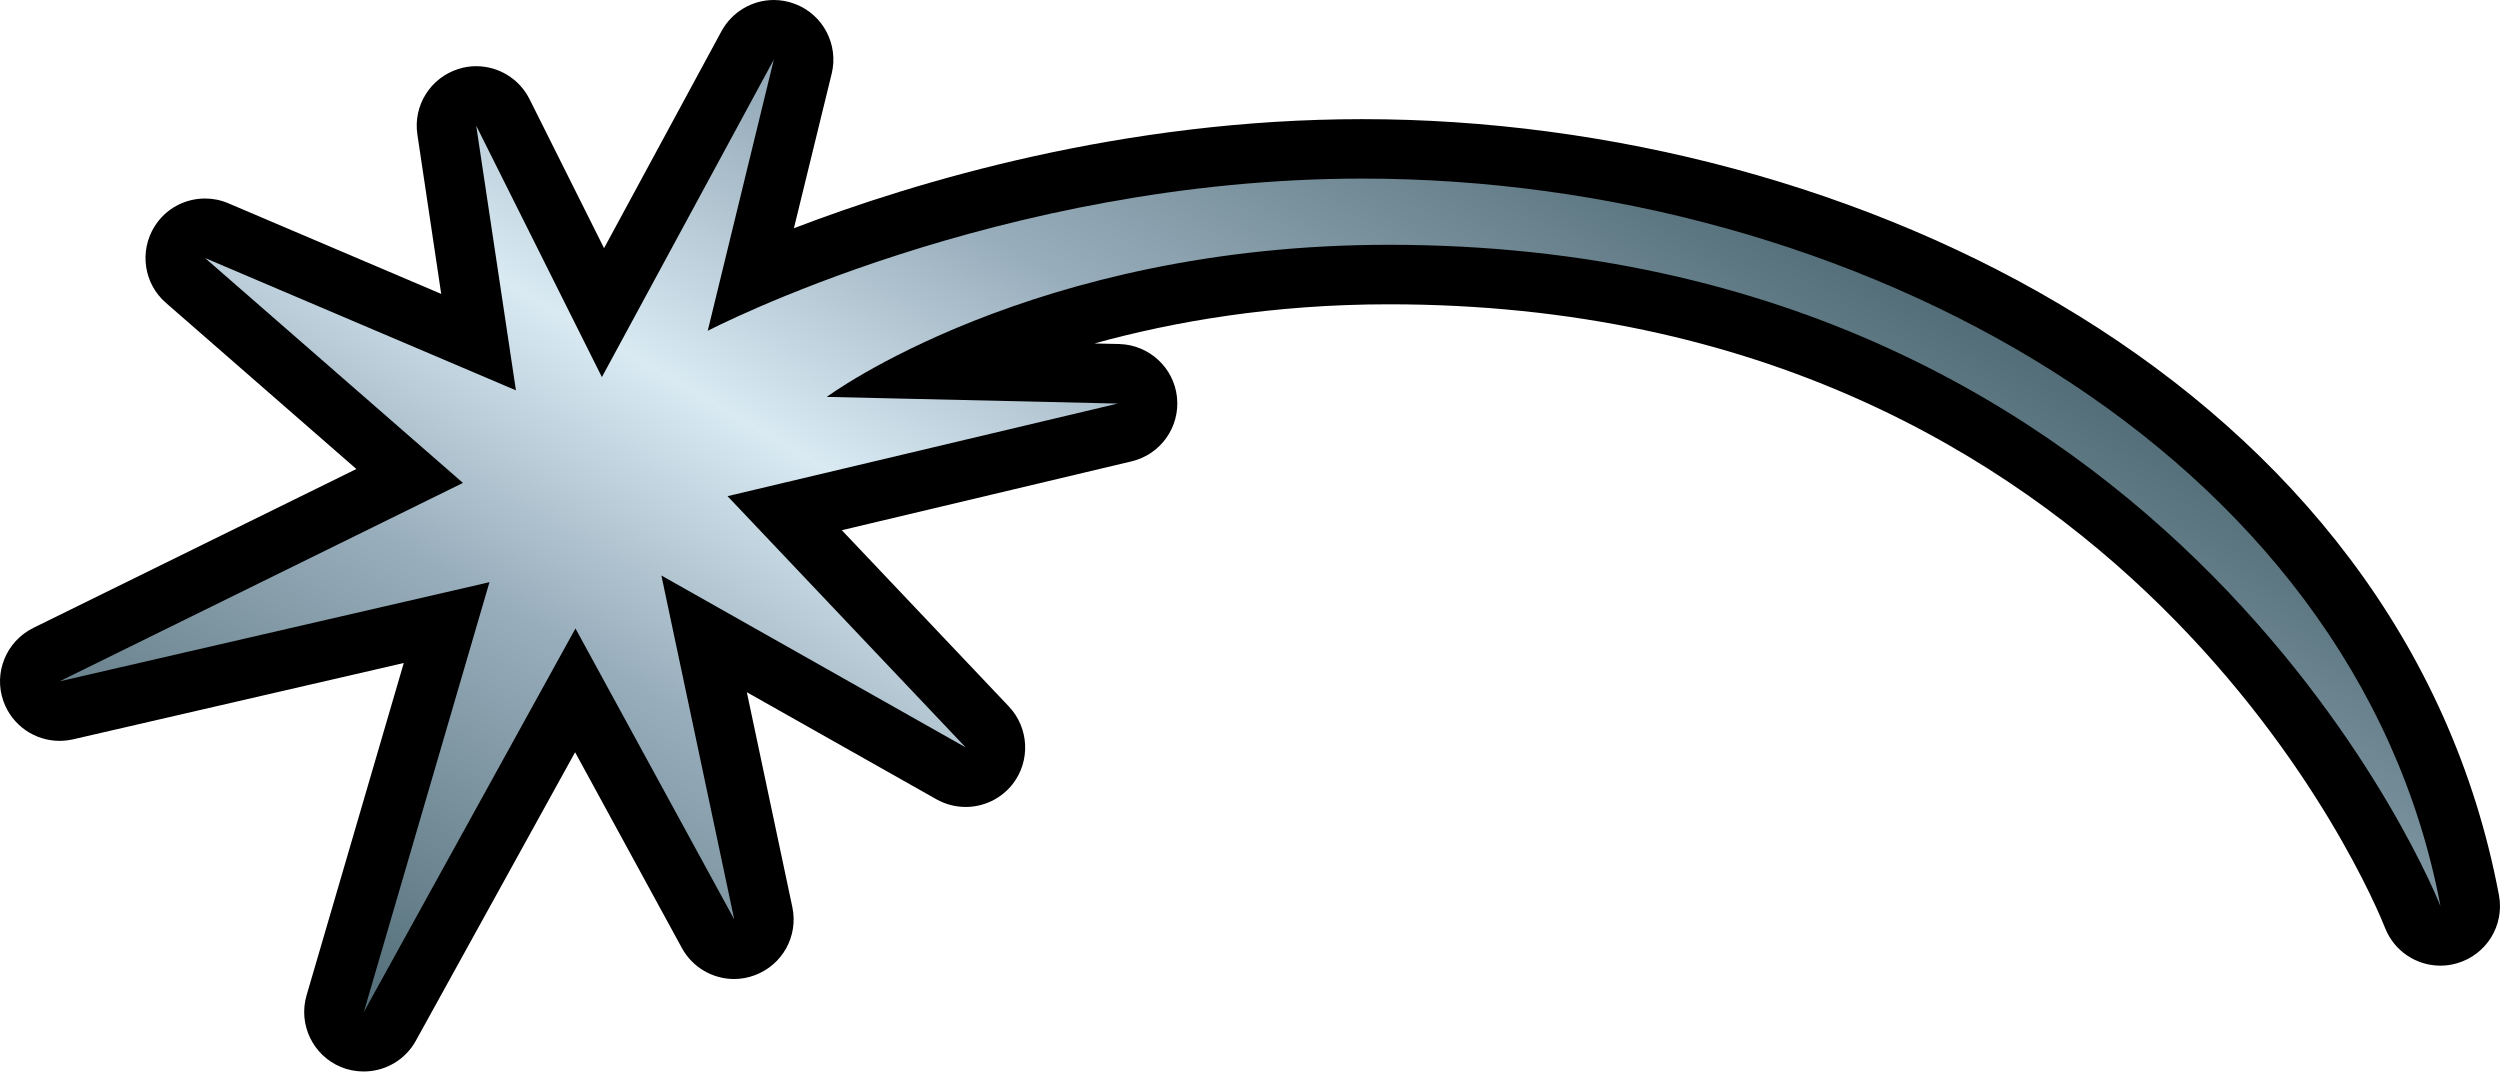
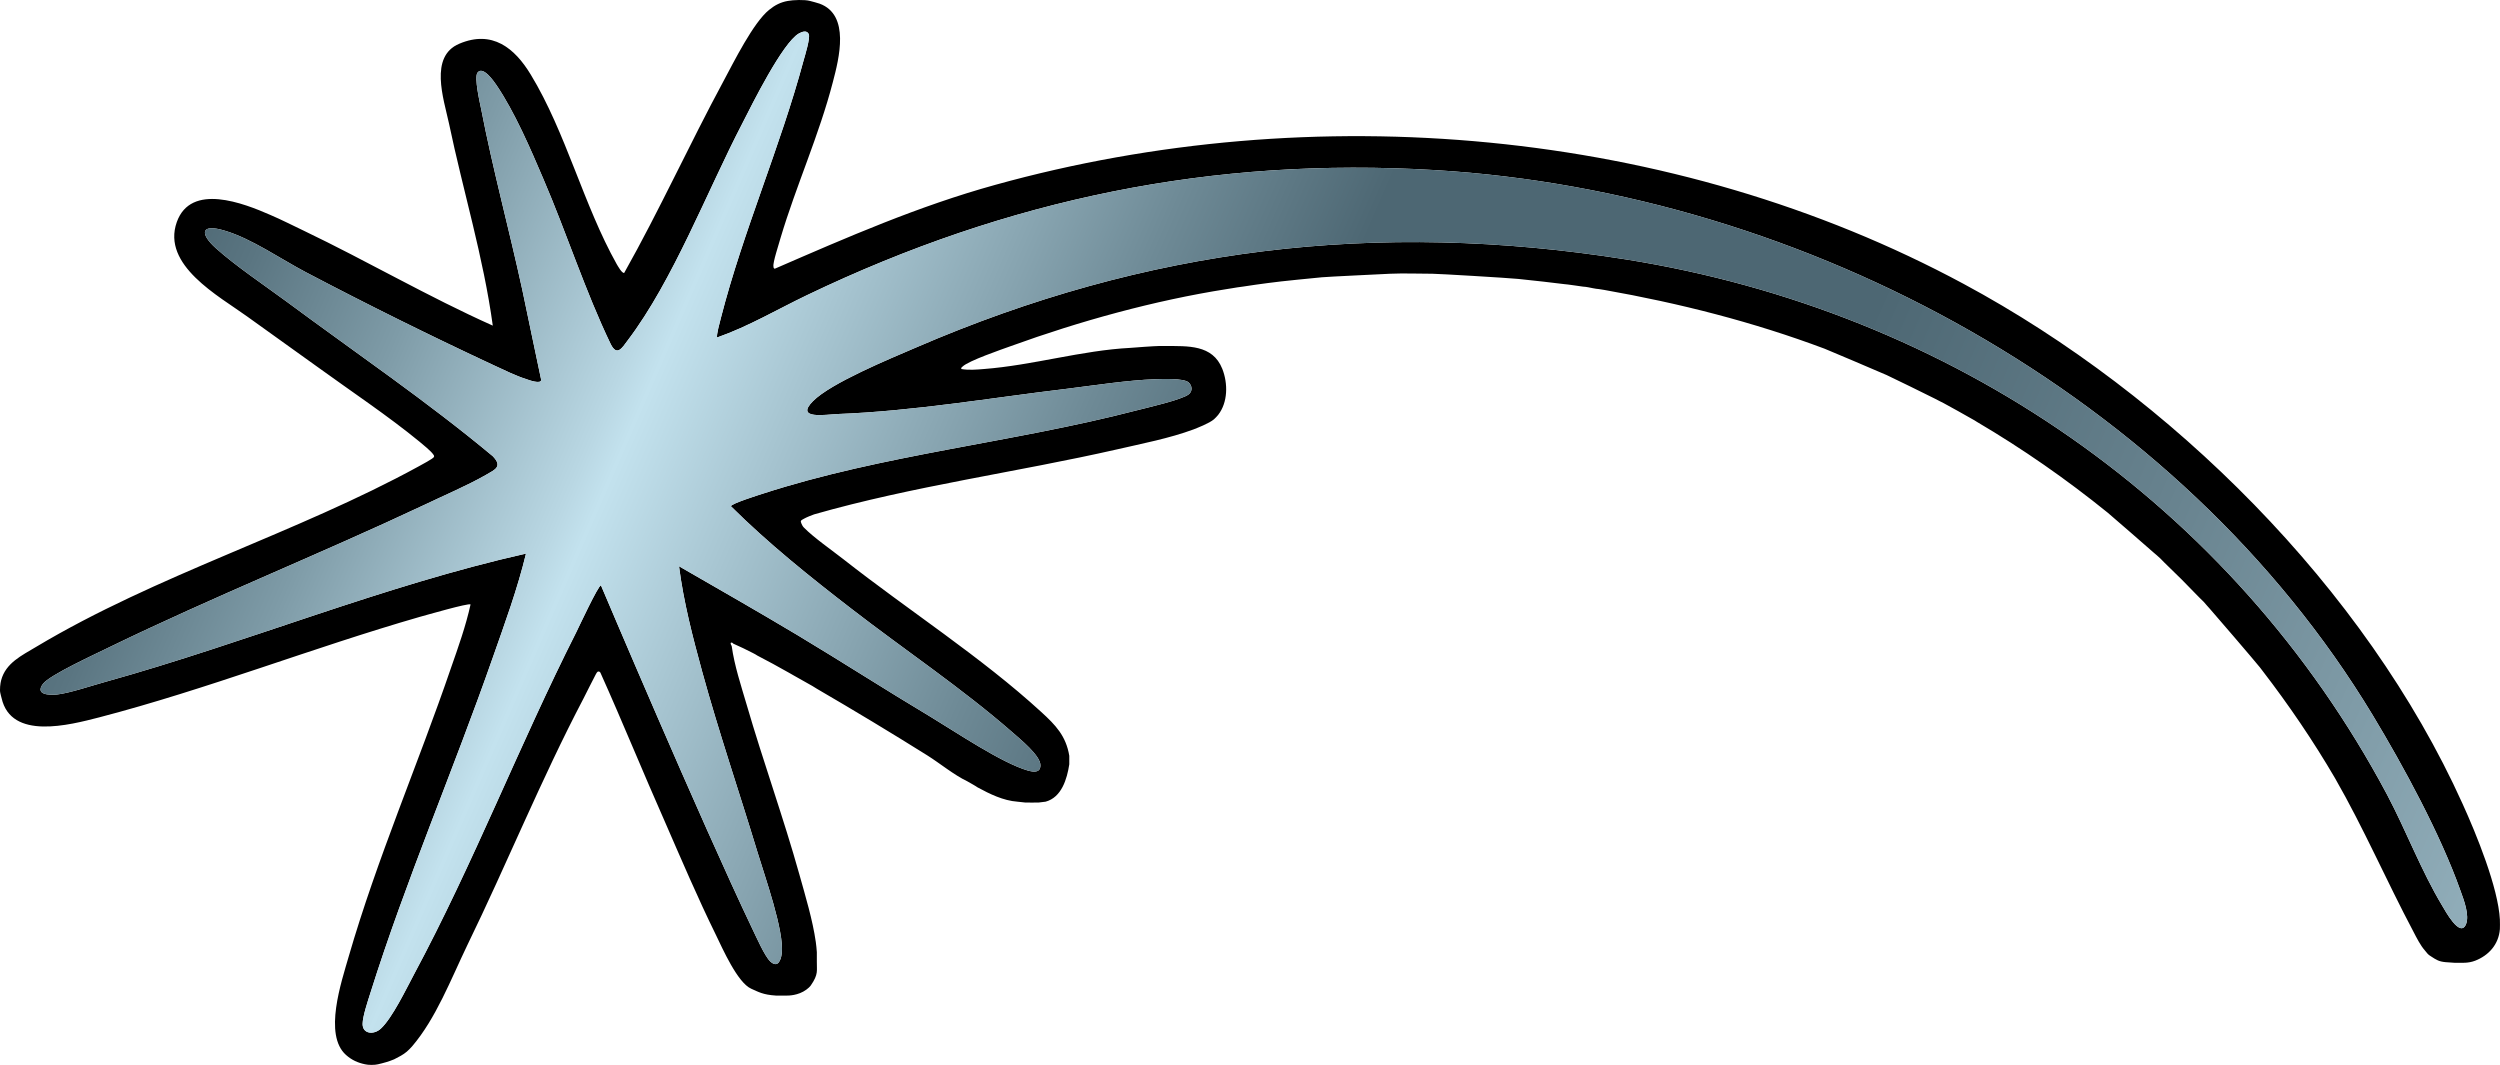
- <svg xmlns="http://www.w3.org/2000/svg" version="1.1" id="Layer_1" x="0px" y="0px" width="116.661" height="50">
-   <defs id="defs5" />
-   <g id="g5" transform="translate(7.2158472e-4)">
-     <path d="M 16.972,50 C 16.613,50 16.253,49.934 15.907,49.79 14.596,49.247 13.91,47.801 14.305,46.447 L 18.841,30.939 3.404,34.502 c -0.209,0.044 -0.419,0.07 -0.625,0.07 -1.152,0 -2.216,-0.719 -2.618,-1.846 -0.475,-1.328 0.128,-2.8 1.394,-3.426 L 16.629,21.886 7.74,14.131 C 6.71,13.237 6.489,11.725 7.213,10.564 7.735,9.731 8.633,9.263 9.569,9.263 c 0.365,0 0.729,0.07 1.085,0.223 l 9.934,4.229 -1.112,-7.436 c -0.203,-1.35 0.606,-2.647 1.911,-3.059 0.276,-0.092 0.559,-0.131 0.834,-0.131 1.03,0 2.006,0.574 2.489,1.538 l 3.477,6.954 5.478,-10.122 C 34.167,0.539 35.117,0 36.106,0 c 0.337,0 0.676,0.062 1.003,0.188 1.303,0.5 2.032,1.897 1.7,3.251 l -1.763,7.212 C 42.717,8.478 52.4,5.56 63.575,5.56 c 22.969,0 48.562,12.439 53.037,36.215 0.266,1.406 -0.587,2.783 -1.963,3.177 -0.254,0.075 -0.513,0.11 -0.771,0.11 -1.114,0 -2.155,-0.676 -2.582,-1.763 C 110.829,42.111 99.421,14.2 64.812,14.2 c -5.396,0 -10.015,0.797 -13.741,1.827 l 1.148,0.026 c 1.397,0.035 2.558,1.096 2.704,2.484 0.146,1.389 -0.763,2.673 -2.125,2.993 l -13.515,3.212 7.794,8.225 c 0.944,0.999 1.019,2.542 0.175,3.624 -0.545,0.692 -1.359,1.065 -2.19,1.065 -0.467,0 -0.938,-0.118 -1.366,-0.359 l -8.846,-4.995 2.124,10.03 c 0.285,1.351 -0.464,2.699 -1.755,3.177 -0.315,0.118 -0.643,0.176 -0.964,0.176 -0.989,0 -1.939,-0.535 -2.438,-1.451 L 26.836,35.103 19.403,48.568 C 18.899,49.479 17.957,50 16.972,50" id="path1" />
-     <path style="fill:url(#SVGID_3_)" id="SVGID_1_" d="M 28.086,17.597 22.222,5.867 24.075,18.215 9.569,12.041 21.602,22.535 2.779,31.794 22.84,27.167 16.977,47.223 26.853,29.327 34.261,42.9 30.862,26.855 45.061,34.877 33.949,23.153 52.157,18.832 38.58,18.521 c 0,0 9.565,-7.098 26.235,-7.098 37.032,0 49.068,30.865 49.068,30.865 C 109.872,20.993 86.415,8.334 63.577,8.334 46.6,8.334 33.025,15.437 33.025,15.437 L 36.109,2.782 Z" />
-     <linearGradient id="SVGID_3_" gradientUnits="userSpaceOnUse" x1="-181.376" y1="3.435" x2="-179.132" y2="3.435" gradientTransform="matrix(14.5626,-25.2232,25.2232,14.5626,2593.011,-4565.265)">
-       <stop style="stop-color:#536e78" offset="0" id="stop1" />
-       <stop style="stop-color:#99aebc" offset="0.3" id="stop2" />
-       <stop style="stop-color:#d9eaf3" offset="0.5" id="stop3" />
-       <stop style="stop-color:#99aebc" offset="0.7" id="stop4" />
-       <stop style="stop-color:#536e78" offset="1" id="stop5" />
+ <svg xmlns="http://www.w3.org/2000/svg" id="Layer_2" width="500" height="212.983" viewBox="0 0 500 212.983">
+   <defs>
+     <style>.cls-1{fill:url(#linear-gradient);}</style>
+     <linearGradient id="linear-gradient" x1="19.66" y1="42.514" x2="565.985" y2="279.785" gradientUnits="userSpaceOnUse">
+       <stop offset=".025" stop-color="#4d6773" />
+       <stop offset=".053" stop-color="#5a7581" />
+       <stop offset=".108" stop-color="#7e9ba7" />
+       <stop offset=".182" stop-color="#b9d7e3" />
+       <stop offset=".193" stop-color="#c3e2ee" />
+       <stop offset=".331" stop-color="#6e8a96" />
+       <stop offset=".394" stop-color="#4d6773" />
+       <stop offset=".56" stop-color="#4d6773" />
+       <stop offset=".675" stop-color="#67828e" />
+       <stop offset=".92" stop-color="#abc9d5" />
+       <stop offset="1" stop-color="#c3e2ee" />
    </linearGradient>
+   </defs>
+   <g id="uncommon">
+     <path d="M499.982,183.96c-.332-6.436-4.733-17.19-7.474-23.21-19.473-43.14-58.337-81.672-99.775-103.968-58.129-31.307-130.168-37.452-193.696-19.806-15.321,4.235-29.563,10.463-44.095,16.775-.208-.083-.249-.249-.249-.457-.166-.789,1.121-4.567,1.412-5.688,3.114-10.463,7.723-20.594,10.463-31.182,1.246-4.733,3.488-13.453-2.657-15.695-.623-.208-1.287-.374-1.91-.54-1.08-.291-3.363-.208-4.443,0-1.412.249-2.574.83-3.737,1.785-3.156,2.533-7.059,10.422-9.093,14.2-6.851,12.705-12.83,25.868-19.888,38.407-.457.125-1.287-1.412-1.495-1.744-6.602-11.751-10.173-26.366-17.19-37.909-3.239-5.356-7.723-8.968-14.283-6.187-6.062,2.533-3.156,10.962-2.076,15.944,2.823,13.494,6.892,26.74,8.761,40.441-12.913-5.771-25.12-12.913-37.867-19.017-2.2-1.038-4.36-2.159-6.602-3.114-5.398-2.367-15.902-6.477-18.726,1.412-3.073,8.636,8.387,14.781,14.075,18.892,4.65,3.322,9.301,6.685,13.951,10.006,6.643,4.817,14.242,9.882,20.511,15.031.706.581,2.284,1.869,2.74,2.533.125.166.208.249.166.498-.083.332-2.574,1.619-3.073,1.91-24.497,13.411-52.316,21.633-76.482,36.082-2.907,1.744-6.104,3.239-7.017,6.685-.166.581-.332,1.952-.166,2.575.083.415.166.664.249.996,1.91,8.47,13.536,5.398,19.515,3.861,21.674-5.647,42.642-13.91,64.108-20.096,1.246-.332,9.799-2.823,10.173-2.491-.955,4.318-2.45,8.512-3.903,12.664-6.602,19.307-14.781,38.116-20.47,57.756-1.453,5.065-5.065,15.653-.54,19.681,1.163,1.038,2.408,1.578,3.82,1.868.623.166,1.951.166,2.574,0,1.079-.249,2.159-.54,3.239-.996.332-.166,1.329-.706,1.329-.706.415-.249.83-.498,1.204-.83.291-.249.789-.747,1.038-1.038,4.775-5.564,7.806-13.494,11.003-20.138,7.972-16.359,14.823-33.3,23.252-49.369.83-1.619,1.661-3.322,2.491-4.899.083-.083.249-.623.581-.581.249,0,.374.249.415.374,4.277,9.508,8.512,19.93,12.913,29.854,3.239,7.432,6.519,15.113,10.09,22.38,1.37,2.824,4.36,9.633,7.1,10.837,1.412.623,2.325,1.204,4.941,1.37h2.2c.166,0,2.242.042,3.903-1.204.249-.166.706-.581.872-.83,1.578-2.284,1.163-2.948,1.204-4.775v-1.869c0-.332-.166-1.744-.208-2.034-.623-4.401-2.076-9.176-3.28-13.494-3.197-11.418-7.225-22.546-10.546-33.964-1.121-3.82-2.45-7.806-2.989-11.709,0-.125-.332-.415-.166-.706.29-.083.374.125.498.208,1.287.581,2.657,1.204,3.903,1.868.374.166.664.374.872.498,2.076,1.079,4.235,2.242,6.27,3.405.332.166.623.374.872.498,1.287.748,2.616,1.453,3.903,2.201.291.166.581.374.872.54,7.349,4.277,14.865,8.802,22.089,13.328,2.574,1.619,5.315,3.903,8.014,5.19.249.124,1.08.623,1.163.664.374.208.623.374.872.54,2.45,1.329,5.149,2.657,7.972,2.865.374.042,1.412.166,1.536.166.913,0,1.827.042,2.74,0,.083,0,1.038-.124,1.37-.166,3.197-.872,4.277-4.526,4.733-7.474v-1.702c-.664-3.986-2.741-6.145-5.605-8.761-11.958-10.962-26.698-20.428-39.528-30.518-2.284-1.786-6.021-4.401-7.931-6.353-.249-.249-.374-.498-.498-.789-.291-.623-.083-.664.498-.996.415-.249,1.744-.789,2.034-.872,19.722-5.647,40.525-8.429,60.579-12.996,5.024-1.162,10.463-2.2,15.28-3.986.623-.249,3.156-1.204,4.111-2.034.208-.208.664-.623.83-.872,1.952-2.491,1.993-6.27.83-9.218-1.952-4.899-6.934-4.526-11.377-4.567h-1.204c-.789,0-5.439.332-5.771.374-9.758.498-19.556,3.488-29.355,4.235-1.495.125-2.99.249-4.484,0-.083-.291.083-.332.249-.498,1.204-1.162,7.764-3.405,9.716-4.111,13.743-4.983,28.608-9.093,43.099-11.377l1.038-.166c.747-.125,1.453-.249,2.2-.332.415-.083,4.816-.706,4.941-.706,1.287-.166,2.616-.332,2.699-.332,1.162-.125,5.065-.54,8.18-.83,1.287-.124,12.124-.623,13.619-.706,2.823-.125,5.647,0,8.47,0,1.162,0,15.155.83,17.19,1.038.996.083,9.135.996,9.176,1.038.374,0,3.695.498,3.737.498.789.042,1.37.208,2.076.332.374.083.747.124,1.162.166.249.042.997.166,1.038.166,15.031,2.657,29.771,6.394,44.054,11.751.124.042,11.044,4.65,12.415,5.273.249.083,9.135,4.443,9.674,4.733.581.332,1.162.581,1.702.872.374.166,5.315,2.948,5.813,3.239.249.124.581.332.83.498,9.176,5.398,17.937,11.501,26.2,18.186.208.166,8.886,7.681,9.176,7.972.415.374.872.706,1.37,1.204s.996,1.038,1.536,1.536c1.869,1.785,3.654,3.571,5.439,5.439.54.581,1.121,1.121,1.702,1.702.457.498.83.996,1.204,1.37.291.29,9.301,10.795,10.006,11.709.042.083.498.623.54.706,5.232,6.809,10.131,13.993,14.491,21.466,5.73,9.965,10.297,20.553,15.695,30.726.623,1.204,1.37,2.699,2.284,3.737.332.374.581.83,1.204,1.163,1.08.706,1.578,1.038,2.907,1.162.332.042,1.702.125,1.785.125,1.536,0,2.741.124,4.152-.415,2.657-1.038,4.692-3.197,4.941-6.311.042-.54,0-1.287,0-1.869ZM493.172,184.915c-1.204,2.657-4.111-2.74-4.733-3.778-4.194-6.976-7.183-14.948-11.003-22.172-30.975-58.213-87.194-96.702-152.257-107.083-49.908-7.931-95.872-2.325-142.043,17.646-5.107,2.2-16.941,7.059-20.553,10.712-3.695,3.737,2.741,2.657,4.775,2.574,15.487-.581,30.767-3.239,46.088-5.066,5.688-.706,12.041-1.702,17.688-1.91,1.37-.041,5.564-.208,6.56.623.747.623.872,1.785.042,2.408-1.329,1.08-8.47,2.699-10.546,3.239-24.58,6.394-50.573,8.802-74.696,16.65-.789.249-6.311,1.993-6.311,2.491,7.474,7.432,15.819,14.117,24.165,20.553,10.63,8.221,22.006,15.819,32.137,24.663,1.453,1.287,5.688,4.692,5.605,6.644-.042,1.536-1.453,1.287-2.533.996-5.273-1.536-14.366-7.682-19.39-10.712-8.969-5.356-17.73-11.003-26.657-16.359-7.848-4.692-15.778-9.218-23.708-13.785.913,7.142,2.74,14.159,4.65,21.134,3.322,12.082,7.391,23.999,11.044,36.04,1.412,4.692,5.398,15.861,4.858,20.262-.166,1.37-.789,2.989-2.284,1.619-1.121-1.038-2.865-5.024-3.612-6.56-10.38-21.715-30.269-68.676-30.269-68.676-.54,0-4.443,8.387-4.941,9.384-11.377,22.505-20.511,46.172-32.428,68.385-1.578,2.948-4.36,8.761-6.644,10.878-1.37,1.287-3.654,1.121-3.654-.913,0-1.495,1.038-4.567,1.537-6.145,7.058-22.463,16.691-44.801,24.497-67.139,2.408-6.851,4.941-13.743,6.644-20.802-28.608,6.436-55.804,17.771-83.997,25.618-2.74.747-7.225,2.284-9.84,2.574-1.495.125-4.401.083-2.782-2.117,1.287-1.786,10.795-6.104,13.37-7.391,20.678-10.048,42.061-18.601,62.863-28.4,3.986-1.91,8.595-3.862,12.373-6.021,1.869-1.08,3.363-1.661,1.37-3.737-13.245-11.044-27.487-20.719-41.313-30.975-4.401-3.239-10.09-7.058-14.075-10.629-3.28-2.948-3.031-4.982,1.827-3.488,5.315,1.578,11.21,5.688,16.193,8.304,12.332,6.477,24.996,12.747,37.66,18.643,1.993.914,4.318,2.076,6.436,2.74.457.166,2.948,1.08,2.948.125-1.287-5.979-2.491-12-3.779-18.02-2.616-12.041-5.896-24.082-8.221-36.123-.291-1.412-1.412-6.27-.747-7.266,1.08-1.495,3.28,1.702,3.82,2.491,3.612,5.315,6.809,12.747,9.342,18.684,4.65,10.795,8.429,22.587,13.494,33.092,1.246,2.491,2.242.83,3.405-.748,9.093-11.999,15.861-29.812,22.92-43.389,1.951-3.82,8.014-16.069,11.294-17.979.623-.332,1.578-.747,1.993.124.332.748-.748,4.235-1.038,5.273-4.65,17.314-12.083,34.13-16.526,51.445-.166.664-.996,3.612-.747,3.945,6.27-2.201,12-5.605,17.979-8.47,40.109-19.224,81.008-27.694,125.684-24.995,74.073,4.484,148.811,45.05,187.426,108.993,6.187,10.256,13.577,23.875,17.564,35.127.664,1.827,1.868,4.941,1.079,6.768Z" />
+     <path class="cls-1" d="M493.172,184.915c-1.204,2.657-4.111-2.74-4.733-3.778-4.194-6.976-7.183-14.948-11.003-22.172-30.975-58.213-87.194-96.702-152.257-107.083-49.908-7.931-95.872-2.325-142.043,17.646-5.107,2.2-16.941,7.059-20.553,10.712-3.695,3.737,2.741,2.657,4.775,2.574,15.487-.581,30.767-3.239,46.088-5.066,5.688-.706,12.041-1.702,17.688-1.91,1.37-.041,5.564-.208,6.56.623.747.623.872,1.785.042,2.408-1.329,1.08-8.47,2.699-10.546,3.239-24.58,6.394-50.573,8.802-74.696,16.65-.789.249-6.311,1.993-6.311,2.491,7.474,7.432,15.819,14.117,24.165,20.553,10.63,8.221,22.006,15.819,32.137,24.663,1.453,1.287,5.688,4.692,5.605,6.644-.042,1.536-1.453,1.287-2.533.996-5.273-1.536-14.366-7.682-19.39-10.712-8.969-5.356-17.73-11.003-26.657-16.359-7.848-4.692-15.778-9.218-23.708-13.785.913,7.142,2.74,14.159,4.65,21.134,3.322,12.082,7.391,23.999,11.044,36.04,1.412,4.692,5.398,15.861,4.858,20.262-.166,1.37-.789,2.989-2.284,1.619-1.121-1.038-2.865-5.024-3.612-6.56-10.38-21.715-30.269-68.676-30.269-68.676-.54,0-4.443,8.387-4.941,9.384-11.377,22.505-20.511,46.172-32.428,68.385-1.578,2.948-4.36,8.761-6.644,10.878-1.37,1.287-3.654,1.121-3.654-.913,0-1.495,1.038-4.567,1.537-6.145,7.058-22.463,16.691-44.801,24.497-67.139,2.408-6.851,4.941-13.743,6.644-20.802-28.608,6.436-55.804,17.771-83.997,25.618-2.74.747-7.225,2.284-9.84,2.574-1.495.125-4.401.083-2.782-2.117,1.287-1.786,10.795-6.104,13.37-7.391,20.678-10.048,42.061-18.601,62.863-28.4,3.986-1.91,8.595-3.862,12.373-6.021,1.869-1.08,3.363-1.661,1.37-3.737-13.245-11.044-27.487-20.719-41.313-30.975-4.401-3.239-10.09-7.058-14.075-10.629-3.28-2.948-3.031-4.982,1.827-3.488,5.315,1.578,11.21,5.688,16.193,8.304,12.332,6.477,24.996,12.747,37.66,18.643,1.993.914,4.318,2.076,6.436,2.74.457.166,2.948,1.08,2.948.125-1.287-5.979-2.491-12-3.779-18.02-2.616-12.041-5.896-24.082-8.221-36.123-.291-1.412-1.412-6.27-.747-7.266,1.08-1.495,3.28,1.702,3.82,2.491,3.612,5.315,6.809,12.747,9.342,18.684,4.65,10.795,8.429,22.587,13.494,33.092,1.246,2.491,2.242.83,3.405-.748,9.093-11.999,15.861-29.812,22.92-43.389,1.951-3.82,8.014-16.069,11.294-17.979.623-.332,1.578-.747,1.993.124.332.748-.748,4.235-1.038,5.273-4.65,17.314-12.083,34.13-16.526,51.445-.166.664-.996,3.612-.747,3.945,6.27-2.201,12-5.605,17.979-8.47,40.109-19.224,81.008-27.694,125.684-24.995,74.073,4.484,148.811,45.05,187.426,108.993,6.187,10.256,13.577,23.875,17.564,35.127.664,1.827,1.868,4.941,1.079,6.768Z" />
  </g>
</svg>
